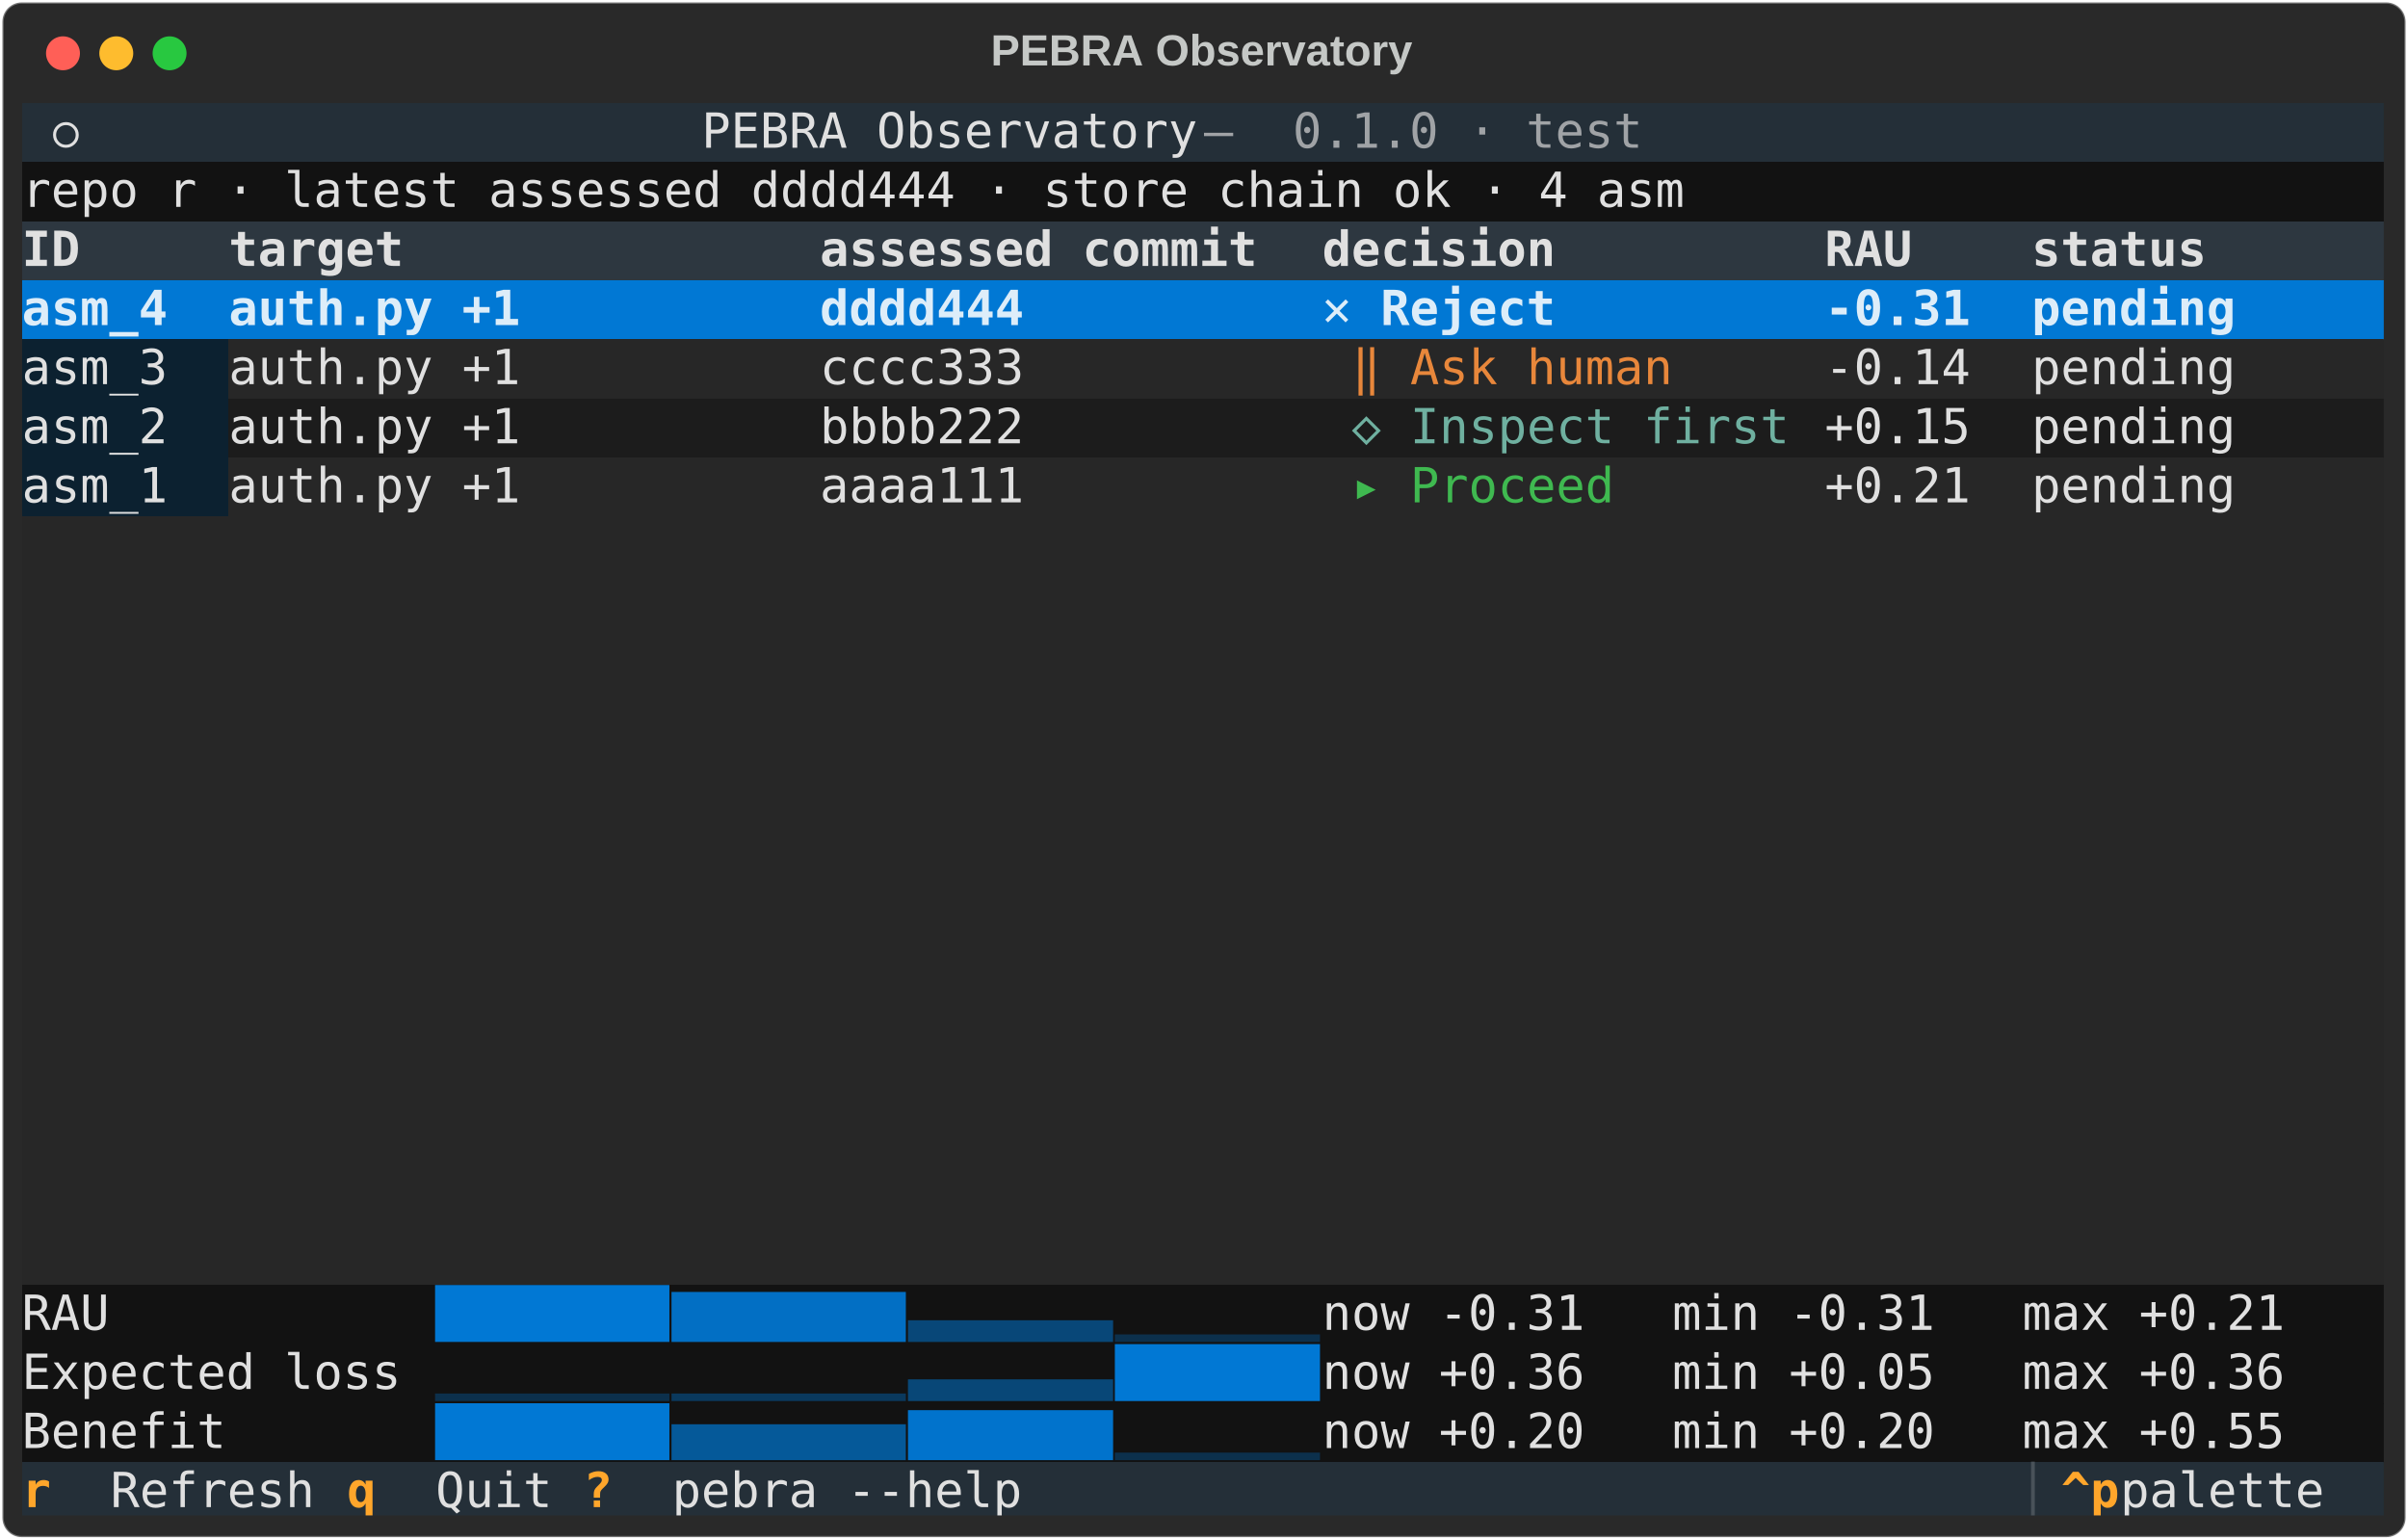
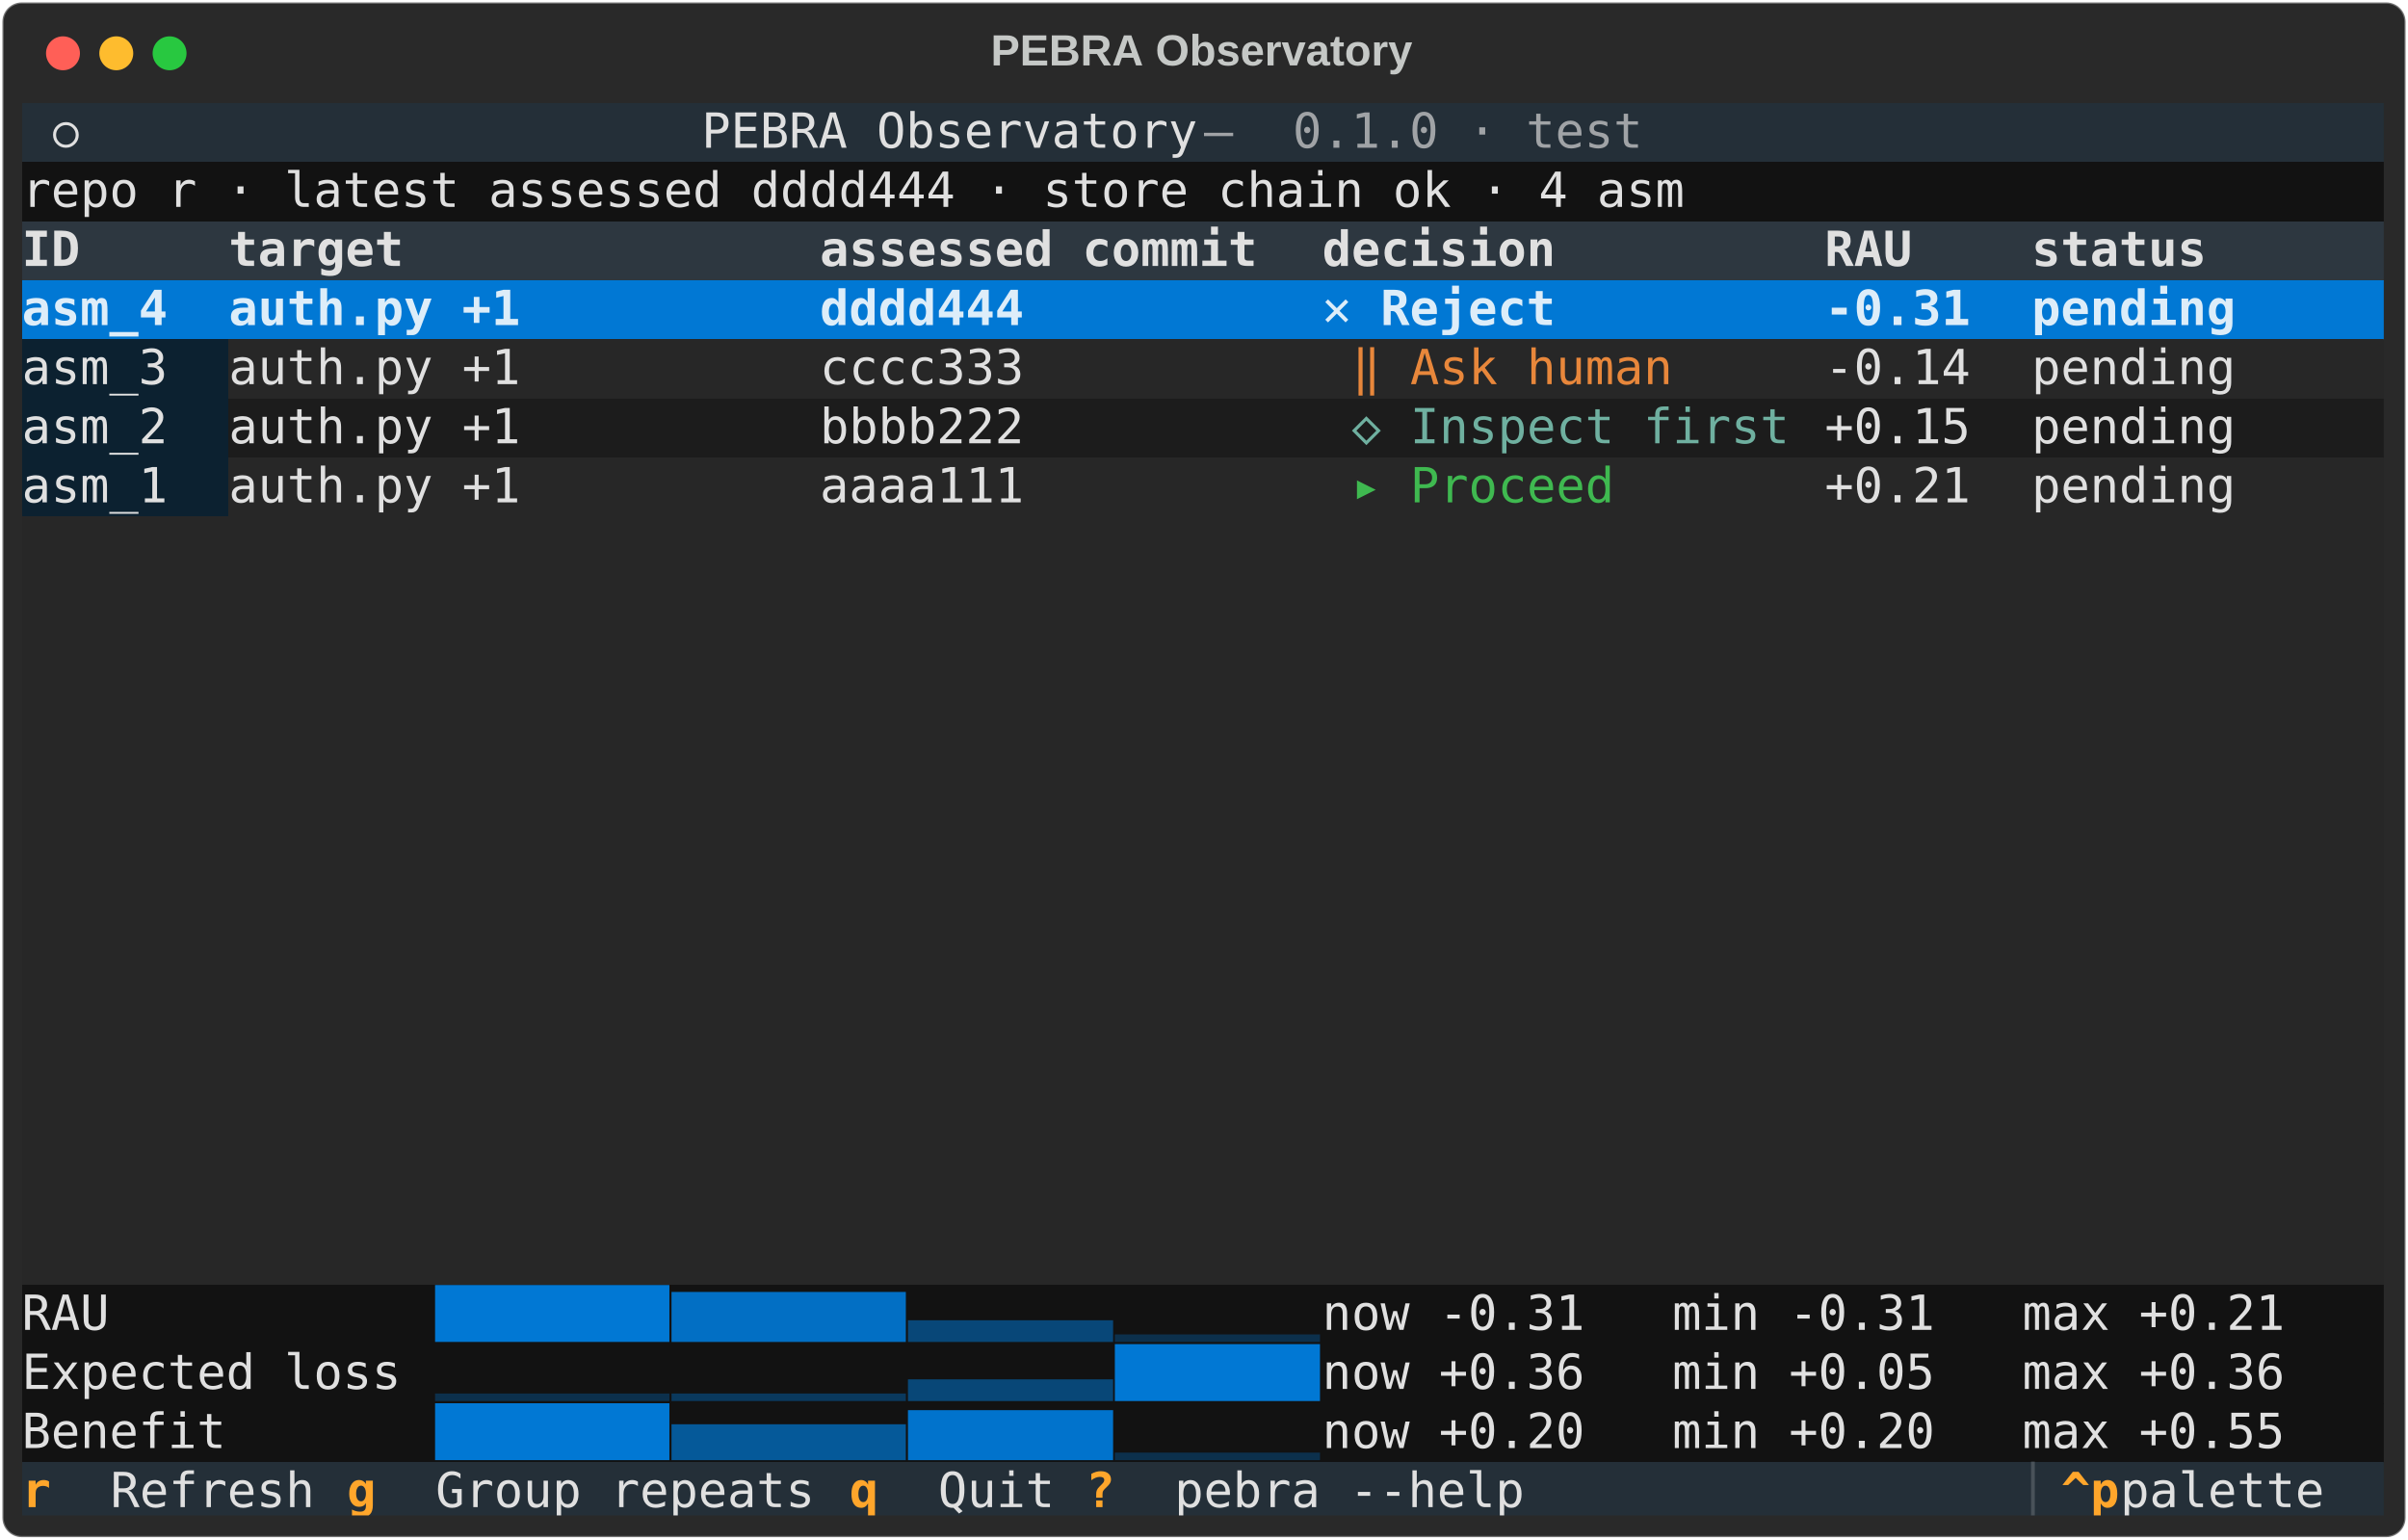
<svg xmlns="http://www.w3.org/2000/svg" class="rich-terminal" viewBox="0 0 994 635.6">
  <style>

    @font-face {
        font-family: "Fira Code";
        src: local("FiraCode-Regular"),
                url("https://cdnjs.cloudflare.com/ajax/libs/firacode/6.2.0/woff2/FiraCode-Regular.woff2") format("woff2"),
                url("https://cdnjs.cloudflare.com/ajax/libs/firacode/6.2.0/woff/FiraCode-Regular.woff") format("woff");
        font-style: normal;
        font-weight: 400;
    }
    @font-face {
        font-family: "Fira Code";
        src: local("FiraCode-Bold"),
                url("https://cdnjs.cloudflare.com/ajax/libs/firacode/6.2.0/woff2/FiraCode-Bold.woff2") format("woff2"),
                url("https://cdnjs.cloudflare.com/ajax/libs/firacode/6.2.0/woff/FiraCode-Bold.woff") format("woff");
        font-style: bold;
        font-weight: 700;
    }

    .terminal-matrix {
        font-family: Fira Code, monospace;
        font-size: 20px;
        line-height: 24.4px;
        font-variant-east-asian: full-width;
    }

    .terminal-title {
        font-size: 18px;
        font-weight: bold;
        font-family: arial;
    }

    .terminal-r1 { fill: #c5c8c6 }
.terminal-r2 { fill: #e0e0e0 }
.terminal-r3 { fill: #a0a3a6 }
.terminal-r4 { fill: #e0e0e0;font-weight: bold }
.terminal-r5 { fill: #ddedf9;font-weight: bold }
.terminal-r6 { fill: #e8873b }
.terminal-r7 { fill: #6fb0a0 }
.terminal-r8 { fill: #3fb950 }
.terminal-r9 { fill: #0178d4 }
.terminal-r10 { fill: #026fc4 }
.terminal-r11 { fill: #084778 }
.terminal-r12 { fill: #0c304c }
.terminal-r13 { fill: #0a395d }
.terminal-r14 { fill: #084777 }
.terminal-r15 { fill: #055999 }
.terminal-r16 { fill: #0173cc }
.terminal-r17 { fill: #ffa62b;font-weight: bold }
.terminal-r18 { fill: #495259 }
    </style>
  <defs>
    <clipPath id="terminal-clip-terminal">
      <rect x="0" y="0" width="975.0" height="584.6" />
    </clipPath>
    <clipPath id="terminal-line-0">
      <rect x="0" y="1.5" width="976" height="24.65" />
    </clipPath>
    <clipPath id="terminal-line-1">
      <rect x="0" y="25.9" width="976" height="24.65" />
    </clipPath>
    <clipPath id="terminal-line-2">
      <rect x="0" y="50.3" width="976" height="24.65" />
    </clipPath>
    <clipPath id="terminal-line-3">
      <rect x="0" y="74.7" width="976" height="24.65" />
    </clipPath>
    <clipPath id="terminal-line-4">
      <rect x="0" y="99.1" width="976" height="24.65" />
    </clipPath>
    <clipPath id="terminal-line-5">
      <rect x="0" y="123.5" width="976" height="24.65" />
    </clipPath>
    <clipPath id="terminal-line-6">
      <rect x="0" y="147.9" width="976" height="24.65" />
    </clipPath>
    <clipPath id="terminal-line-7">
      <rect x="0" y="172.3" width="976" height="24.65" />
    </clipPath>
    <clipPath id="terminal-line-8">
      <rect x="0" y="196.7" width="976" height="24.65" />
    </clipPath>
    <clipPath id="terminal-line-9">
      <rect x="0" y="221.1" width="976" height="24.65" />
    </clipPath>
    <clipPath id="terminal-line-10">
      <rect x="0" y="245.5" width="976" height="24.65" />
    </clipPath>
    <clipPath id="terminal-line-11">
      <rect x="0" y="269.9" width="976" height="24.65" />
    </clipPath>
    <clipPath id="terminal-line-12">
      <rect x="0" y="294.3" width="976" height="24.65" />
    </clipPath>
    <clipPath id="terminal-line-13">
      <rect x="0" y="318.7" width="976" height="24.65" />
    </clipPath>
    <clipPath id="terminal-line-14">
      <rect x="0" y="343.1" width="976" height="24.65" />
    </clipPath>
    <clipPath id="terminal-line-15">
      <rect x="0" y="367.5" width="976" height="24.65" />
    </clipPath>
    <clipPath id="terminal-line-16">
      <rect x="0" y="391.9" width="976" height="24.65" />
    </clipPath>
    <clipPath id="terminal-line-17">
      <rect x="0" y="416.3" width="976" height="24.65" />
    </clipPath>
    <clipPath id="terminal-line-18">
      <rect x="0" y="440.7" width="976" height="24.65" />
    </clipPath>
    <clipPath id="terminal-line-19">
      <rect x="0" y="465.1" width="976" height="24.65" />
    </clipPath>
    <clipPath id="terminal-line-20">
      <rect x="0" y="489.5" width="976" height="24.65" />
    </clipPath>
    <clipPath id="terminal-line-21">
      <rect x="0" y="513.9" width="976" height="24.65" />
    </clipPath>
    <clipPath id="terminal-line-22">
      <rect x="0" y="538.3" width="976" height="24.65" />
    </clipPath>
  </defs>
  <rect fill="#292929" stroke="rgba(255,255,255,0.35)" stroke-width="1" x="1" y="1" width="992" height="633.6" rx="8" />
  <text class="terminal-title" fill="#c5c8c6" text-anchor="middle" x="496" y="27">PEBRA Observatory</text>
  <g transform="translate(26,22)">
    <circle cx="0" cy="0" r="7" fill="#ff5f57" />
    <circle cx="22" cy="0" r="7" fill="#febc2e" />
    <circle cx="44" cy="0" r="7" fill="#28c840" />
  </g>
  <g transform="translate(9, 41)" clip-path="url(#terminal-clip-terminal)">
    <rect fill="#242f38" x="0" y="1.5" width="12.2" height="24.65" shape-rendering="crispEdges" />
    <rect fill="#242f38" x="12.2" y="1.5" width="12.2" height="24.65" shape-rendering="crispEdges" />
    <rect fill="#242f38" x="24.4" y="1.5" width="61" height="24.65" shape-rendering="crispEdges" />
    <rect fill="#242f38" x="85.4" y="1.5" width="12.2" height="24.65" shape-rendering="crispEdges" />
    <rect fill="#242f38" x="97.6" y="1.5" width="183" height="24.65" shape-rendering="crispEdges" />
    <rect fill="#242f38" x="280.6" y="1.5" width="207.4" height="24.65" shape-rendering="crispEdges" />
    <rect fill="#242f38" x="488" y="1.5" width="36.6" height="24.65" shape-rendering="crispEdges" />
    <rect fill="#242f38" x="524.6" y="1.5" width="146.4" height="24.65" shape-rendering="crispEdges" />
    <rect fill="#242f38" x="671" y="1.5" width="183" height="24.65" shape-rendering="crispEdges" />
    <rect fill="#242f38" x="854" y="1.5" width="12.2" height="24.65" shape-rendering="crispEdges" />
    <rect fill="#242f38" x="866.2" y="1.5" width="0" height="24.65" shape-rendering="crispEdges" />
    <rect fill="#242f38" x="866.2" y="1.5" width="109.8" height="24.65" shape-rendering="crispEdges" />
    <rect fill="#121212" x="0" y="25.9" width="695.4" height="24.65" shape-rendering="crispEdges" />
    <rect fill="#121212" x="695.4" y="25.9" width="280.6" height="24.65" shape-rendering="crispEdges" />
    <rect fill="#2d3740" x="0" y="50.3" width="85.4" height="24.65" shape-rendering="crispEdges" />
    <rect fill="#2d3740" x="85.4" y="50.3" width="244" height="24.65" shape-rendering="crispEdges" />
    <rect fill="#2d3740" x="329.4" y="50.3" width="207.4" height="24.65" shape-rendering="crispEdges" />
    <rect fill="#2d3740" x="536.8" y="50.3" width="207.4" height="24.65" shape-rendering="crispEdges" />
    <rect fill="#2d3740" x="744.2" y="50.3" width="85.4" height="24.65" shape-rendering="crispEdges" />
    <rect fill="#2d3740" x="829.6" y="50.3" width="109.8" height="24.65" shape-rendering="crispEdges" />
    <rect fill="#2d3740" x="939.4" y="50.3" width="36.6" height="24.65" shape-rendering="crispEdges" />
    <rect fill="#0178d4" x="0" y="74.7" width="85.4" height="24.65" shape-rendering="crispEdges" />
    <rect fill="#0178d4" x="85.4" y="74.7" width="244" height="24.65" shape-rendering="crispEdges" />
    <rect fill="#0178d4" x="329.4" y="74.7" width="207.4" height="24.65" shape-rendering="crispEdges" />
    <rect fill="#0178d4" x="536.8" y="74.7" width="207.4" height="24.65" shape-rendering="crispEdges" />
    <rect fill="#0178d4" x="744.2" y="74.7" width="85.4" height="24.65" shape-rendering="crispEdges" />
    <rect fill="#0178d4" x="829.6" y="74.7" width="109.8" height="24.65" shape-rendering="crispEdges" />
    <rect fill="#0178d4" x="939.4" y="74.7" width="36.6" height="24.65" shape-rendering="crispEdges" />
    <rect fill="#0c2130" x="0" y="99.1" width="85.4" height="24.65" shape-rendering="crispEdges" />
    <rect fill="#272727" x="85.4" y="99.1" width="244" height="24.65" shape-rendering="crispEdges" />
    <rect fill="#272727" x="329.4" y="99.1" width="207.4" height="24.65" shape-rendering="crispEdges" />
    <rect fill="#272727" x="536.8" y="99.1" width="12.2" height="24.65" shape-rendering="crispEdges" />
    <rect fill="#272727" x="549" y="99.1" width="134.2" height="24.65" shape-rendering="crispEdges" />
    <rect fill="#272727" x="683.2" y="99.1" width="61" height="24.65" shape-rendering="crispEdges" />
    <rect fill="#272727" x="744.2" y="99.1" width="85.4" height="24.65" shape-rendering="crispEdges" />
    <rect fill="#272727" x="829.6" y="99.1" width="109.8" height="24.65" shape-rendering="crispEdges" />
    <rect fill="#272727" x="939.4" y="99.1" width="36.6" height="24.65" shape-rendering="crispEdges" />
    <rect fill="#0c2130" x="0" y="123.5" width="85.4" height="24.65" shape-rendering="crispEdges" />
    <rect fill="#1c1c1c" x="85.4" y="123.5" width="244" height="24.65" shape-rendering="crispEdges" />
    <rect fill="#1c1c1c" x="329.4" y="123.5" width="207.4" height="24.65" shape-rendering="crispEdges" />
    <rect fill="#1c1c1c" x="536.8" y="123.5" width="12.2" height="24.65" shape-rendering="crispEdges" />
    <rect fill="#1c1c1c" x="549" y="123.5" width="183" height="24.65" shape-rendering="crispEdges" />
    <rect fill="#1c1c1c" x="732" y="123.5" width="12.2" height="24.65" shape-rendering="crispEdges" />
    <rect fill="#1c1c1c" x="744.2" y="123.5" width="85.4" height="24.65" shape-rendering="crispEdges" />
    <rect fill="#1c1c1c" x="829.6" y="123.5" width="109.8" height="24.65" shape-rendering="crispEdges" />
    <rect fill="#1c1c1c" x="939.4" y="123.5" width="36.6" height="24.65" shape-rendering="crispEdges" />
    <rect fill="#0c2130" x="0" y="147.9" width="85.4" height="24.65" shape-rendering="crispEdges" />
    <rect fill="#272727" x="85.4" y="147.9" width="244" height="24.65" shape-rendering="crispEdges" />
    <rect fill="#272727" x="329.4" y="147.9" width="207.4" height="24.65" shape-rendering="crispEdges" />
    <rect fill="#272727" x="536.8" y="147.9" width="12.2" height="24.65" shape-rendering="crispEdges" />
    <rect fill="#272727" x="549" y="147.9" width="109.8" height="24.65" shape-rendering="crispEdges" />
    <rect fill="#272727" x="658.8" y="147.9" width="85.4" height="24.65" shape-rendering="crispEdges" />
    <rect fill="#272727" x="744.2" y="147.9" width="85.4" height="24.65" shape-rendering="crispEdges" />
    <rect fill="#272727" x="829.6" y="147.9" width="109.8" height="24.65" shape-rendering="crispEdges" />
    <rect fill="#272727" x="939.4" y="147.9" width="36.6" height="24.65" shape-rendering="crispEdges" />
    <rect fill="#272727" x="0" y="172.3" width="976" height="24.65" shape-rendering="crispEdges" />
    <rect fill="#272727" x="0" y="196.7" width="976" height="24.65" shape-rendering="crispEdges" />
    <rect fill="#272727" x="0" y="221.1" width="976" height="24.65" shape-rendering="crispEdges" />
    <rect fill="#272727" x="0" y="245.5" width="976" height="24.65" shape-rendering="crispEdges" />
    <rect fill="#272727" x="0" y="269.9" width="976" height="24.65" shape-rendering="crispEdges" />
    <rect fill="#272727" x="0" y="294.3" width="976" height="24.65" shape-rendering="crispEdges" />
    <rect fill="#272727" x="0" y="318.7" width="976" height="24.65" shape-rendering="crispEdges" />
    <rect fill="#272727" x="0" y="343.1" width="976" height="24.65" shape-rendering="crispEdges" />
    <rect fill="#272727" x="0" y="367.5" width="976" height="24.65" shape-rendering="crispEdges" />
    <rect fill="#272727" x="0" y="391.9" width="976" height="24.65" shape-rendering="crispEdges" />
    <rect fill="#272727" x="0" y="416.3" width="976" height="24.65" shape-rendering="crispEdges" />
    <rect fill="#272727" x="0" y="440.7" width="976" height="24.65" shape-rendering="crispEdges" />
    <rect fill="#272727" x="0" y="465.1" width="976" height="24.65" shape-rendering="crispEdges" />
    <rect fill="#121212" x="0" y="489.5" width="36.6" height="24.65" shape-rendering="crispEdges" />
    <rect fill="#121212" x="36.6" y="489.5" width="134.2" height="24.65" shape-rendering="crispEdges" />
    <rect fill="#121212" x="170.8" y="489.5" width="97.6" height="24.65" shape-rendering="crispEdges" />
    <rect fill="#121212" x="268.4" y="489.5" width="97.6" height="24.65" shape-rendering="crispEdges" />
    <rect fill="#121212" x="366" y="489.5" width="85.4" height="24.65" shape-rendering="crispEdges" />
    <rect fill="#121212" x="451.4" y="489.5" width="85.4" height="24.65" shape-rendering="crispEdges" />
    <rect fill="#121212" x="536.8" y="489.5" width="402.6" height="24.65" shape-rendering="crispEdges" />
    <rect fill="#121212" x="939.4" y="489.5" width="36.6" height="24.65" shape-rendering="crispEdges" />
    <rect fill="#121212" x="0" y="513.9" width="158.6" height="24.65" shape-rendering="crispEdges" />
    <rect fill="#121212" x="158.6" y="513.9" width="12.2" height="24.65" shape-rendering="crispEdges" />
    <rect fill="#121212" x="170.8" y="513.9" width="97.6" height="24.65" shape-rendering="crispEdges" />
    <rect fill="#121212" x="268.4" y="513.9" width="97.6" height="24.65" shape-rendering="crispEdges" />
    <rect fill="#121212" x="366" y="513.9" width="85.4" height="24.65" shape-rendering="crispEdges" />
    <rect fill="#121212" x="451.4" y="513.9" width="85.4" height="24.65" shape-rendering="crispEdges" />
    <rect fill="#121212" x="536.8" y="513.9" width="402.6" height="24.65" shape-rendering="crispEdges" />
    <rect fill="#121212" x="939.4" y="513.9" width="36.6" height="24.65" shape-rendering="crispEdges" />
    <rect fill="#121212" x="0" y="538.3" width="85.4" height="24.65" shape-rendering="crispEdges" />
    <rect fill="#121212" x="85.4" y="538.3" width="85.4" height="24.65" shape-rendering="crispEdges" />
    <rect fill="#121212" x="170.8" y="538.3" width="97.6" height="24.65" shape-rendering="crispEdges" />
    <rect fill="#121212" x="268.4" y="538.3" width="97.6" height="24.65" shape-rendering="crispEdges" />
    <rect fill="#121212" x="366" y="538.3" width="85.4" height="24.65" shape-rendering="crispEdges" />
    <rect fill="#121212" x="451.4" y="538.3" width="85.4" height="24.65" shape-rendering="crispEdges" />
    <rect fill="#121212" x="536.8" y="538.3" width="402.6" height="24.65" shape-rendering="crispEdges" />
    <rect fill="#121212" x="939.4" y="538.3" width="36.6" height="24.65" shape-rendering="crispEdges" />
    <rect fill="#242f38" x="0" y="562.7" width="36.6" height="24.65" shape-rendering="crispEdges" />
    <rect fill="#242f38" x="36.6" y="562.7" width="97.6" height="24.65" shape-rendering="crispEdges" />
    <rect fill="#242f38" x="134.2" y="562.7" width="36.6" height="24.65" shape-rendering="crispEdges" />
-     <rect fill="#242f38" x="170.8" y="562.7" width="61" height="24.65" shape-rendering="crispEdges" />
-     <rect fill="#242f38" x="231.8" y="562.7" width="36.6" height="24.65" shape-rendering="crispEdges" />
-     <rect fill="#242f38" x="268.4" y="562.7" width="158.6" height="24.65" shape-rendering="crispEdges" />
-     <rect fill="#242f38" x="427" y="562.7" width="402.6" height="24.65" shape-rendering="crispEdges" />
+     <rect fill="#242f38" x="170.8" y="562.7" width="170.8" height="24.65" shape-rendering="crispEdges" />
+     <rect fill="#242f38" x="341.6" y="562.7" width="36.6" height="24.65" shape-rendering="crispEdges" />
+     <rect fill="#242f38" x="378.2" y="562.7" width="61" height="24.65" shape-rendering="crispEdges" />
+     <rect fill="#242f38" x="439.2" y="562.7" width="36.6" height="24.65" shape-rendering="crispEdges" />
+     <rect fill="#242f38" x="475.8" y="562.7" width="158.6" height="24.65" shape-rendering="crispEdges" />
+     <rect fill="#242f38" x="634.4" y="562.7" width="195.2" height="24.65" shape-rendering="crispEdges" />
    <rect fill="#242f38" x="829.6" y="562.7" width="12.2" height="24.65" shape-rendering="crispEdges" />
    <rect fill="#242f38" x="841.8" y="562.7" width="24.4" height="24.65" shape-rendering="crispEdges" />
    <rect fill="#242f38" x="866.2" y="562.7" width="97.6" height="24.65" shape-rendering="crispEdges" />
    <rect fill="#242f38" x="963.8" y="562.7" width="12.2" height="24.65" shape-rendering="crispEdges" />
    <g class="terminal-matrix">
      <text class="terminal-r2" x="12.2" y="20" textLength="12.2" clip-path="url(#terminal-line-0)">⭘</text>
      <text class="terminal-r2" x="280.6" y="20" textLength="207.4" clip-path="url(#terminal-line-0)">PEBRA Observatory</text>
      <text class="terminal-r3" x="488" y="20" textLength="36.6" clip-path="url(#terminal-line-0)"> — </text>
      <text class="terminal-r3" x="524.6" y="20" textLength="146.4" clip-path="url(#terminal-line-0)">0.1.0 · test</text>
      <text class="terminal-r1" x="976" y="20" textLength="12.2" clip-path="url(#terminal-line-0)">
</text>
      <text class="terminal-r2" x="0" y="44.4" textLength="695.4" clip-path="url(#terminal-line-1)">repo r · latest assessed dddd444 · store chain ok · 4 asm</text>
      <text class="terminal-r1" x="976" y="44.4" textLength="12.2" clip-path="url(#terminal-line-1)">
</text>
      <text class="terminal-r4" x="0" y="68.8" textLength="85.4" clip-path="url(#terminal-line-2)"> ID    </text>
      <text class="terminal-r4" x="85.4" y="68.8" textLength="244" clip-path="url(#terminal-line-2)"> target             </text>
      <text class="terminal-r4" x="329.4" y="68.8" textLength="207.4" clip-path="url(#terminal-line-2)"> assessed commit </text>
      <text class="terminal-r4" x="536.8" y="68.8" textLength="207.4" clip-path="url(#terminal-line-2)"> decision        </text>
      <text class="terminal-r4" x="744.2" y="68.8" textLength="85.4" clip-path="url(#terminal-line-2)"> RAU   </text>
      <text class="terminal-r4" x="829.6" y="68.8" textLength="109.8" clip-path="url(#terminal-line-2)"> status  </text>
      <text class="terminal-r1" x="976" y="68.8" textLength="12.2" clip-path="url(#terminal-line-2)">
</text>
      <text class="terminal-r5" x="0" y="93.2" textLength="85.4" clip-path="url(#terminal-line-3)"> asm_4 </text>
      <text class="terminal-r5" x="85.4" y="93.2" textLength="244" clip-path="url(#terminal-line-3)"> auth.py +1         </text>
      <text class="terminal-r5" x="329.4" y="93.2" textLength="207.4" clip-path="url(#terminal-line-3)"> dddd444         </text>
      <text class="terminal-r5" x="536.8" y="93.2" textLength="207.4" clip-path="url(#terminal-line-3)"> ✕ Reject        </text>
      <text class="terminal-r5" x="744.2" y="93.2" textLength="85.4" clip-path="url(#terminal-line-3)"> -0.31 </text>
      <text class="terminal-r5" x="829.6" y="93.2" textLength="109.8" clip-path="url(#terminal-line-3)"> pending </text>
      <text class="terminal-r1" x="976" y="93.2" textLength="12.2" clip-path="url(#terminal-line-3)">
</text>
      <text class="terminal-r2" x="0" y="117.6" textLength="85.4" clip-path="url(#terminal-line-4)"> asm_3 </text>
      <text class="terminal-r2" x="85.4" y="117.6" textLength="244" clip-path="url(#terminal-line-4)"> auth.py +1         </text>
      <text class="terminal-r2" x="329.4" y="117.6" textLength="207.4" clip-path="url(#terminal-line-4)"> cccc333         </text>
      <text class="terminal-r6" x="549" y="117.6" textLength="134.2" clip-path="url(#terminal-line-4)">‖ Ask human</text>
      <text class="terminal-r2" x="744.2" y="117.6" textLength="85.4" clip-path="url(#terminal-line-4)"> -0.14 </text>
      <text class="terminal-r2" x="829.6" y="117.6" textLength="109.8" clip-path="url(#terminal-line-4)"> pending </text>
      <text class="terminal-r1" x="976" y="117.6" textLength="12.2" clip-path="url(#terminal-line-4)">
</text>
      <text class="terminal-r2" x="0" y="142" textLength="85.4" clip-path="url(#terminal-line-5)"> asm_2 </text>
      <text class="terminal-r2" x="85.4" y="142" textLength="244" clip-path="url(#terminal-line-5)"> auth.py +1         </text>
      <text class="terminal-r2" x="329.4" y="142" textLength="207.4" clip-path="url(#terminal-line-5)"> bbbb222         </text>
      <text class="terminal-r7" x="549" y="142" textLength="183" clip-path="url(#terminal-line-5)">◇ Inspect first</text>
      <text class="terminal-r2" x="744.2" y="142" textLength="85.4" clip-path="url(#terminal-line-5)"> +0.15 </text>
      <text class="terminal-r2" x="829.6" y="142" textLength="109.8" clip-path="url(#terminal-line-5)"> pending </text>
      <text class="terminal-r1" x="976" y="142" textLength="12.2" clip-path="url(#terminal-line-5)">
</text>
      <text class="terminal-r2" x="0" y="166.4" textLength="85.4" clip-path="url(#terminal-line-6)"> asm_1 </text>
      <text class="terminal-r2" x="85.4" y="166.4" textLength="244" clip-path="url(#terminal-line-6)"> auth.py +1         </text>
      <text class="terminal-r2" x="329.4" y="166.4" textLength="207.4" clip-path="url(#terminal-line-6)"> aaaa111         </text>
      <text class="terminal-r8" x="549" y="166.4" textLength="109.8" clip-path="url(#terminal-line-6)">▸ Proceed</text>
      <text class="terminal-r2" x="744.2" y="166.4" textLength="85.4" clip-path="url(#terminal-line-6)"> +0.21 </text>
      <text class="terminal-r2" x="829.6" y="166.4" textLength="109.8" clip-path="url(#terminal-line-6)"> pending </text>
      <text class="terminal-r1" x="976" y="166.4" textLength="12.2" clip-path="url(#terminal-line-6)">
</text>
      <text class="terminal-r1" x="976" y="190.8" textLength="12.2" clip-path="url(#terminal-line-7)">
</text>
      <text class="terminal-r1" x="976" y="215.2" textLength="12.2" clip-path="url(#terminal-line-8)">
</text>
      <text class="terminal-r1" x="976" y="239.6" textLength="12.2" clip-path="url(#terminal-line-9)">
</text>
      <text class="terminal-r1" x="976" y="264" textLength="12.2" clip-path="url(#terminal-line-10)">
</text>
      <text class="terminal-r1" x="976" y="288.4" textLength="12.2" clip-path="url(#terminal-line-11)">
</text>
      <text class="terminal-r1" x="976" y="312.8" textLength="12.2" clip-path="url(#terminal-line-12)">
</text>
      <text class="terminal-r1" x="976" y="337.2" textLength="12.2" clip-path="url(#terminal-line-13)">
</text>
      <text class="terminal-r1" x="976" y="361.6" textLength="12.2" clip-path="url(#terminal-line-14)">
</text>
      <text class="terminal-r1" x="976" y="386" textLength="12.2" clip-path="url(#terminal-line-15)">
</text>
      <text class="terminal-r1" x="976" y="410.4" textLength="12.2" clip-path="url(#terminal-line-16)">
</text>
      <text class="terminal-r1" x="976" y="434.8" textLength="12.2" clip-path="url(#terminal-line-17)">
</text>
      <text class="terminal-r1" x="976" y="459.2" textLength="12.2" clip-path="url(#terminal-line-18)">
</text>
      <text class="terminal-r1" x="976" y="483.6" textLength="12.2" clip-path="url(#terminal-line-19)">
</text>
      <text class="terminal-r2" x="0" y="508" textLength="36.6" clip-path="url(#terminal-line-20)">RAU</text>
      <text class="terminal-r9" x="170.8" y="508" textLength="97.6" clip-path="url(#terminal-line-20)">████████</text>
      <text class="terminal-r10" x="268.4" y="508" textLength="97.6" clip-path="url(#terminal-line-20)">▇▇▇▇▇▇▇▇</text>
      <text class="terminal-r11" x="366" y="508" textLength="85.4" clip-path="url(#terminal-line-20)">▃▃▃▃▃▃▃</text>
      <text class="terminal-r12" x="451.4" y="508" textLength="85.4" clip-path="url(#terminal-line-20)">▁▁▁▁▁▁▁</text>
      <text class="terminal-r2" x="536.8" y="508" textLength="402.6" clip-path="url(#terminal-line-20)">now -0.31   min -0.31   max +0.21</text>
      <text class="terminal-r1" x="976" y="508" textLength="12.2" clip-path="url(#terminal-line-20)">
</text>
      <text class="terminal-r2" x="0" y="532.4" textLength="158.6" clip-path="url(#terminal-line-21)">Expected loss</text>
      <text class="terminal-r12" x="170.8" y="532.4" textLength="97.6" clip-path="url(#terminal-line-21)">▁▁▁▁▁▁▁▁</text>
      <text class="terminal-r13" x="268.4" y="532.4" textLength="97.6" clip-path="url(#terminal-line-21)">▁▁▁▁▁▁▁▁</text>
      <text class="terminal-r14" x="366" y="532.4" textLength="85.4" clip-path="url(#terminal-line-21)">▃▃▃▃▃▃▃</text>
      <text class="terminal-r9" x="451.4" y="532.4" textLength="85.4" clip-path="url(#terminal-line-21)">███████</text>
      <text class="terminal-r2" x="536.8" y="532.4" textLength="402.6" clip-path="url(#terminal-line-21)">now +0.36   min +0.05   max +0.36</text>
      <text class="terminal-r1" x="976" y="532.4" textLength="12.2" clip-path="url(#terminal-line-21)">
</text>
      <text class="terminal-r2" x="0" y="556.8" textLength="85.4" clip-path="url(#terminal-line-22)">Benefit</text>
      <text class="terminal-r9" x="170.8" y="556.8" textLength="97.6" clip-path="url(#terminal-line-22)">████████</text>
      <text class="terminal-r15" x="268.4" y="556.8" textLength="97.6" clip-path="url(#terminal-line-22)">▅▅▅▅▅▅▅▅</text>
      <text class="terminal-r16" x="366" y="556.8" textLength="85.4" clip-path="url(#terminal-line-22)">▇▇▇▇▇▇▇</text>
      <text class="terminal-r12" x="451.4" y="556.8" textLength="85.4" clip-path="url(#terminal-line-22)">▁▁▁▁▁▁▁</text>
      <text class="terminal-r2" x="536.8" y="556.8" textLength="402.6" clip-path="url(#terminal-line-22)">now +0.20   min +0.20   max +0.55</text>
      <text class="terminal-r1" x="976" y="556.8" textLength="12.2" clip-path="url(#terminal-line-22)">
</text>
      <text class="terminal-r17" x="0" y="581.2" textLength="36.6" clip-path="url(#terminal-line-23)"> r </text>
      <text class="terminal-r2" x="36.6" y="581.2" textLength="97.6" clip-path="url(#terminal-line-23)">Refresh </text>
-       <text class="terminal-r17" x="134.2" y="581.2" textLength="36.6" clip-path="url(#terminal-line-23)"> q </text>
-       <text class="terminal-r2" x="170.8" y="581.2" textLength="61" clip-path="url(#terminal-line-23)">Quit </text>
-       <text class="terminal-r17" x="231.8" y="581.2" textLength="36.6" clip-path="url(#terminal-line-23)"> ? </text>
-       <text class="terminal-r2" x="268.4" y="581.2" textLength="158.6" clip-path="url(#terminal-line-23)">pebra --help </text>
+       <text class="terminal-r17" x="134.2" y="581.2" textLength="36.6" clip-path="url(#terminal-line-23)"> g </text>
+       <text class="terminal-r2" x="170.8" y="581.2" textLength="170.8" clip-path="url(#terminal-line-23)">Group repeats </text>
+       <text class="terminal-r17" x="341.6" y="581.2" textLength="36.6" clip-path="url(#terminal-line-23)"> q </text>
+       <text class="terminal-r2" x="378.2" y="581.2" textLength="61" clip-path="url(#terminal-line-23)">Quit </text>
+       <text class="terminal-r17" x="439.2" y="581.2" textLength="36.6" clip-path="url(#terminal-line-23)"> ? </text>
+       <text class="terminal-r2" x="475.8" y="581.2" textLength="158.6" clip-path="url(#terminal-line-23)">pebra --help </text>
      <text class="terminal-r18" x="829.6" y="581.2" textLength="12.2" clip-path="url(#terminal-line-23)">▏</text>
      <text class="terminal-r17" x="841.8" y="581.2" textLength="24.4" clip-path="url(#terminal-line-23)">^p</text>
      <text class="terminal-r2" x="866.2" y="581.2" textLength="97.6" clip-path="url(#terminal-line-23)"> palette</text>
    </g>
  </g>
</svg>
